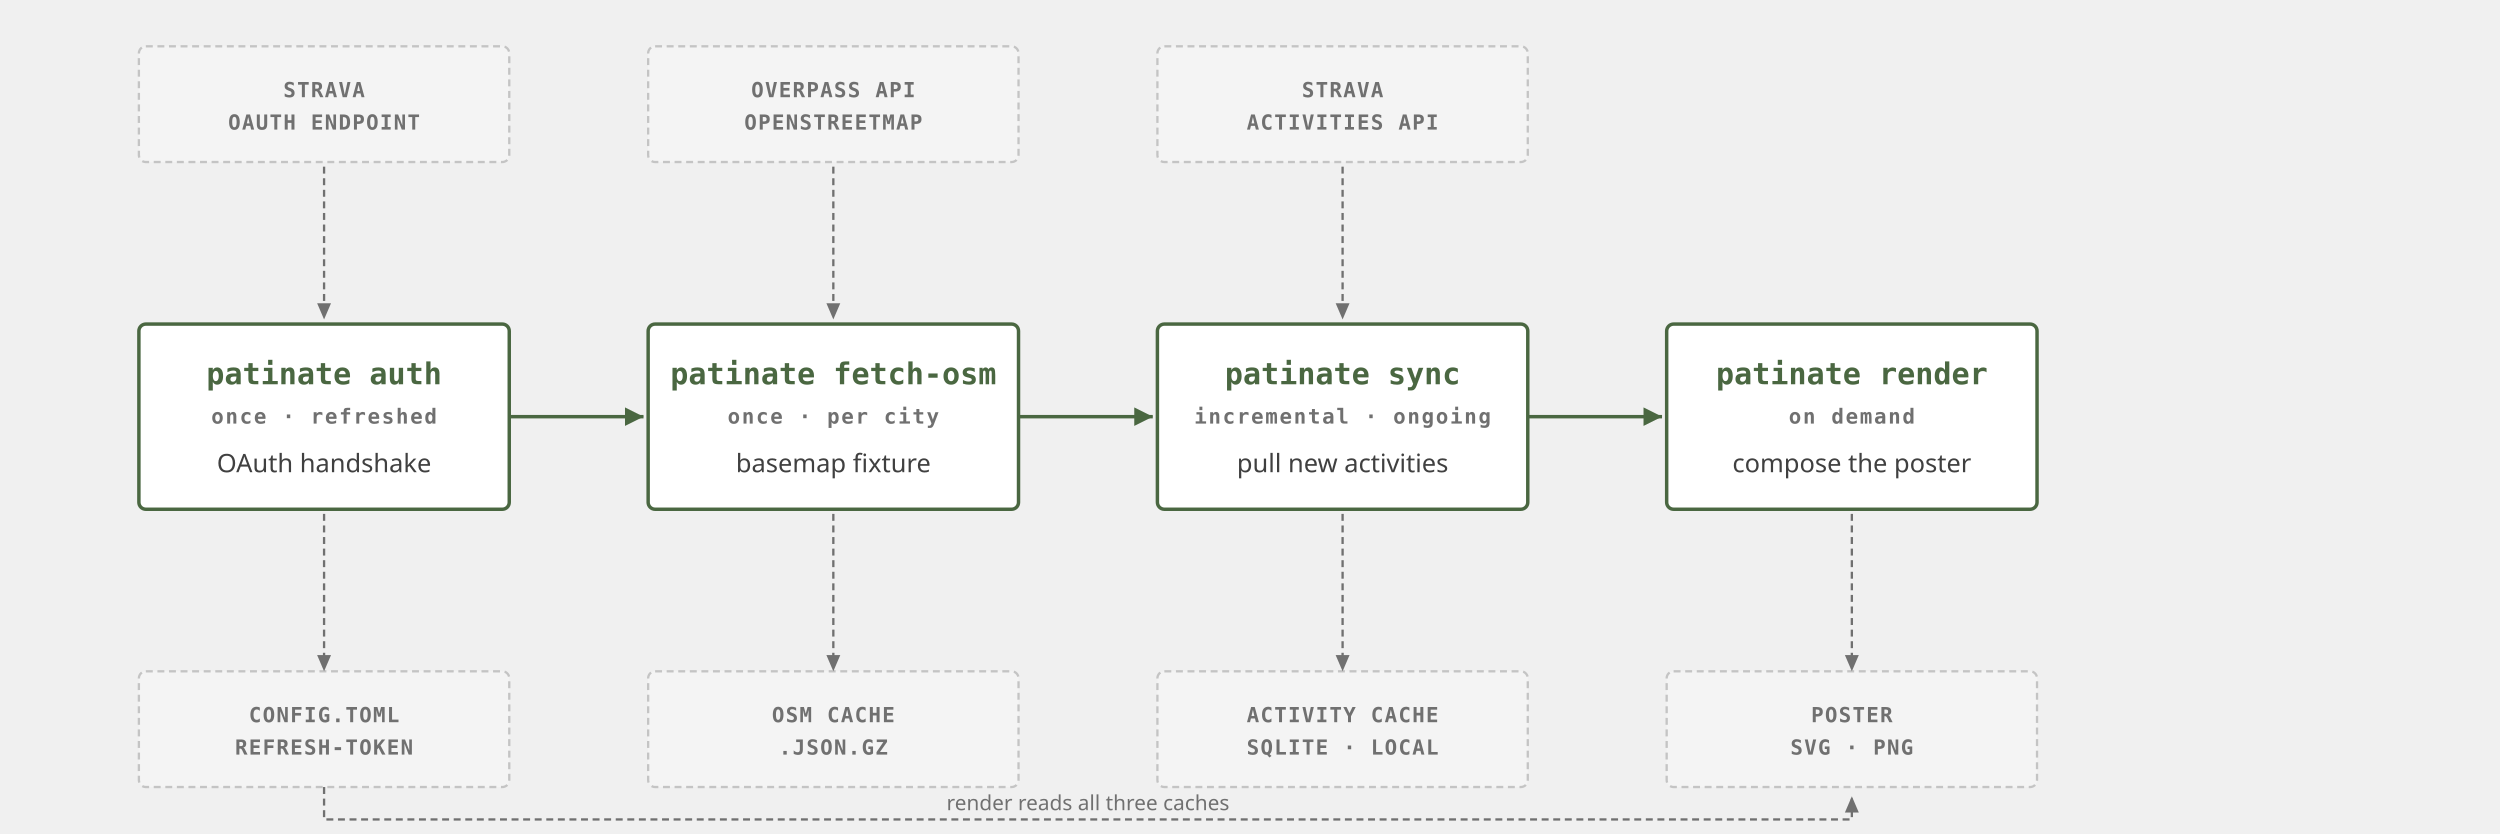
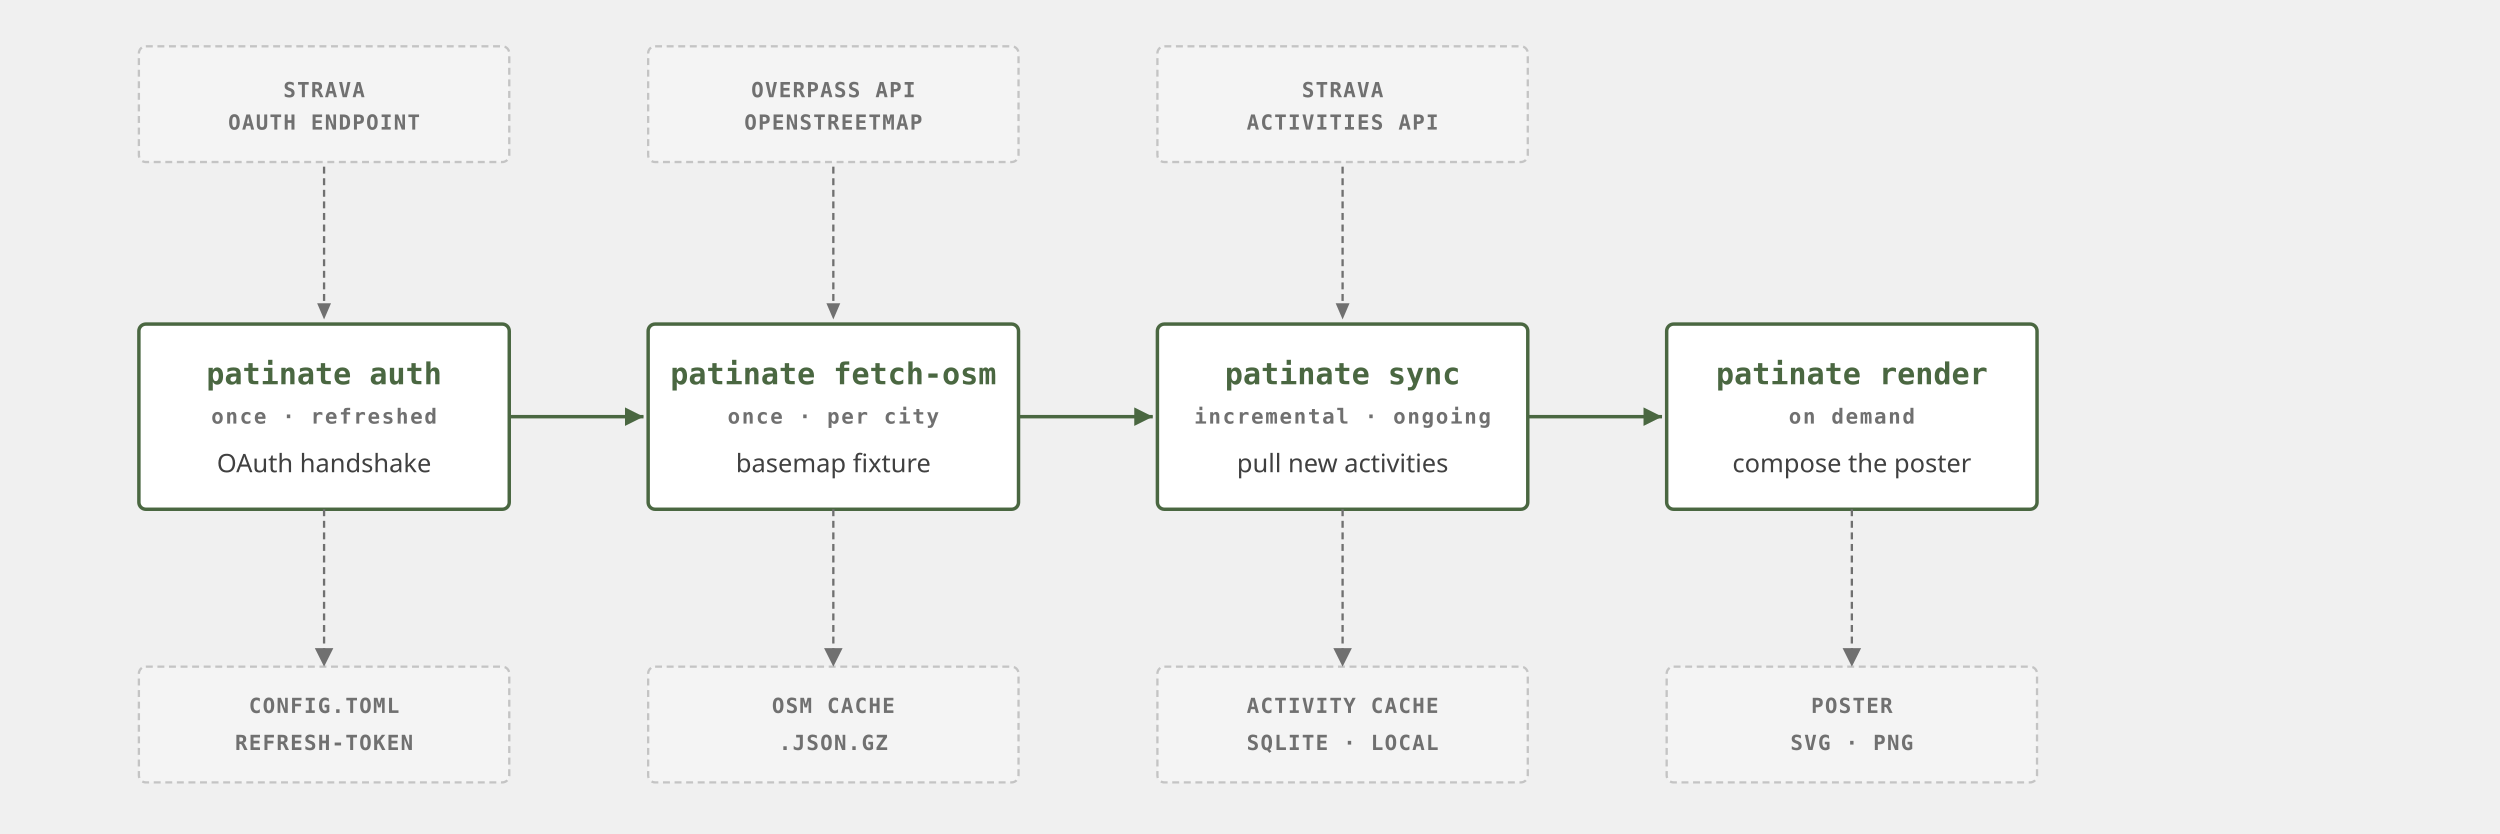
<svg xmlns="http://www.w3.org/2000/svg" viewBox="0 0 1080 360" role="img" aria-label="patinate runs as four CLI commands in sequence. auth performs a one-time OAuth handshake with Strava that writes a refresh token into the local config. fetch-osm pulls the city basemap from the Overpass API once per city. sync pulls new activities from Strava into a local cache, incrementally on every run. render combines the config, OSM basemap, and cached activities into an SVG or PNG poster on disk.">
  <style>
    .stage rect { fill: #ffffff; stroke: #4a6741; stroke-width: 1.5; }
    .stage .cmd { font: 700 13px 'IBM Plex Mono', Menlo, monospace; fill: #4a6741; }
    .stage .freq { font: 600 9px 'IBM Plex Mono', Menlo, monospace; fill: #707070; letter-spacing: 0.08em; text-transform: uppercase; }
    .stage .desc { font: 400 11px 'IBM Plex Sans', system-ui, sans-serif; fill: #404040; }
    .src rect { fill: #f4f4f4; stroke: #c4c4c4; stroke-width: 1; stroke-dasharray: 3 2; }
    .src text { font: 600 9px 'IBM Plex Mono', Menlo, monospace; fill: #707070; letter-spacing: 0.06em; text-transform: uppercase; }
    .arr { stroke: #4a6741; stroke-width: 1.5; fill: none; }
    .arr-head { fill: #4a6741; }
    .arr-data { stroke: #707070; stroke-width: 1; fill: none; stroke-dasharray: 3 2; }
    .arr-data-head { fill: #707070; }
    .label { font: 500 9px 'IBM Plex Sans', system-ui, sans-serif; fill: #707070; }
  </style>
  <g class="src">
    <rect x="60" y="20" width="160" height="50" rx="3" />
    <text x="140" y="42" text-anchor="middle">STRAVA</text>
    <text x="140" y="56" text-anchor="middle">OAUTH ENDPOINT</text>
  </g>
  <g class="src">
    <rect x="280" y="20" width="160" height="50" rx="3" />
    <text x="360" y="42" text-anchor="middle">OVERPASS API</text>
    <text x="360" y="56" text-anchor="middle">OPENSTREETMAP</text>
  </g>
  <g class="src">
    <rect x="500" y="20" width="160" height="50" rx="3" />
    <text x="580" y="42" text-anchor="middle">STRAVA</text>
    <text x="580" y="56" text-anchor="middle">ACTIVITIES API</text>
  </g>
  <g class="stage">
    <rect x="60" y="140" width="160" height="80" rx="3" />
    <text class="cmd" x="140" y="166" text-anchor="middle">patinate auth</text>
    <text class="freq" x="140" y="183" text-anchor="middle">once · refreshed</text>
    <text class="desc" x="140" y="204" text-anchor="middle">OAuth handshake</text>
  </g>
  <g class="stage">
    <rect x="280" y="140" width="160" height="80" rx="3" />
    <text class="cmd" x="360" y="166" text-anchor="middle">patinate fetch-osm</text>
    <text class="freq" x="360" y="183" text-anchor="middle">once · per city</text>
    <text class="desc" x="360" y="204" text-anchor="middle">basemap fixture</text>
  </g>
  <g class="stage">
    <rect x="500" y="140" width="160" height="80" rx="3" />
    <text class="cmd" x="580" y="166" text-anchor="middle">patinate sync</text>
    <text class="freq" x="580" y="183" text-anchor="middle">incremental · ongoing</text>
    <text class="desc" x="580" y="204" text-anchor="middle">pull new activities</text>
  </g>
  <g class="stage">
    <rect x="720" y="140" width="160" height="80" rx="3" />
    <text class="cmd" x="800" y="166" text-anchor="middle">patinate render</text>
    <text class="freq" x="800" y="183" text-anchor="middle">on demand</text>
    <text class="desc" x="800" y="204" text-anchor="middle">compose the poster</text>
  </g>
  <g class="src">
-     <rect x="60" y="290" width="160" height="50" rx="3" />
-     <text x="140" y="312" text-anchor="middle">CONFIG.TOML</text>
-     <text x="140" y="326" text-anchor="middle">REFRESH-TOKEN</text>
+     <rect x="60" y="288" width="160" height="50" rx="3" />
+     <text x="140" y="308" text-anchor="middle">CONFIG.TOML</text>
+     <text x="140" y="324" text-anchor="middle">REFRESH-TOKEN</text>
  </g>
  <g class="src">
-     <rect x="280" y="290" width="160" height="50" rx="3" />
-     <text x="360" y="312" text-anchor="middle">OSM CACHE</text>
-     <text x="360" y="326" text-anchor="middle">.JSON.GZ</text>
+     <rect x="280" y="288" width="160" height="50" rx="3" />
+     <text x="360" y="308" text-anchor="middle">OSM CACHE</text>
+     <text x="360" y="324" text-anchor="middle">.JSON.GZ</text>
  </g>
  <g class="src">
-     <rect x="500" y="290" width="160" height="50" rx="3" />
-     <text x="580" y="312" text-anchor="middle">ACTIVITY CACHE</text>
-     <text x="580" y="326" text-anchor="middle">SQLITE · LOCAL</text>
+     <rect x="500" y="288" width="160" height="50" rx="3" />
+     <text x="580" y="308" text-anchor="middle">ACTIVITY CACHE</text>
+     <text x="580" y="324" text-anchor="middle">SQLITE · LOCAL</text>
  </g>
  <g class="src">
-     <rect x="720" y="290" width="160" height="50" rx="3" />
-     <text x="800" y="312" text-anchor="middle">POSTER</text>
-     <text x="800" y="326" text-anchor="middle">SVG · PNG</text>
+     <rect x="720" y="288" width="160" height="50" rx="3" />
+     <text x="800" y="308" text-anchor="middle">POSTER</text>
+     <text x="800" y="324" text-anchor="middle">SVG · PNG</text>
  </g>
  <line class="arr-data" x1="140" y1="72" x2="140" y2="136" />
  <polygon class="arr-data-head" points="140,138 137,131 143,131" />
  <line class="arr-data" x1="360" y1="72" x2="360" y2="136" />
  <polygon class="arr-data-head" points="360,138 357,131 363,131" />
  <line class="arr-data" x1="580" y1="72" x2="580" y2="136" />
  <polygon class="arr-data-head" points="580,138 577,131 583,131" />
-   <line class="arr-data" x1="140" y1="222" x2="140" y2="288" />
-   <polygon class="arr-data-head" points="140,290 137,283 143,283" />
-   <line class="arr-data" x1="360" y1="222" x2="360" y2="288" />
-   <polygon class="arr-data-head" points="360,290 357,283 363,283" />
-   <line class="arr-data" x1="580" y1="222" x2="580" y2="288" />
-   <polygon class="arr-data-head" points="580,290 577,283 583,283" />
-   <line class="arr-data" x1="800" y1="222" x2="800" y2="288" />
-   <polygon class="arr-data-head" points="800,290 797,283 803,283" />
+   <line class="arr-data" x1="140" y1="220" x2="140" y2="284" />
+   <polygon class="arr-data-head" points="140,288 136,280 144,280" />
+   <line class="arr-data" x1="360" y1="220" x2="360" y2="284" />
+   <polygon class="arr-data-head" points="360,288 356,280 364,280" />
+   <line class="arr-data" x1="580" y1="220" x2="580" y2="284" />
+   <polygon class="arr-data-head" points="580,288 576,280 584,280" />
+   <line class="arr-data" x1="800" y1="220" x2="800" y2="284" />
+   <polygon class="arr-data-head" points="800,288 796,280 804,280" />
  <line class="arr" x1="220" y1="180" x2="278" y2="180" />
  <polygon class="arr-head" points="278,180 270,176 270,184" />
  <line class="arr" x1="440" y1="180" x2="498" y2="180" />
  <polygon class="arr-head" points="498,180 490,176 490,184" />
  <line class="arr" x1="660" y1="180" x2="718" y2="180" />
  <polygon class="arr-head" points="718,180 710,176 710,184" />
-   <path class="arr-data" d="M 140 340 L 140 354 L 800 354 L 800 344" />
-   <polygon class="arr-data-head" points="800,344 797,351 803,351" />
-   <text class="label" x="470" y="350" text-anchor="middle">render reads all three caches</text>
</svg>
